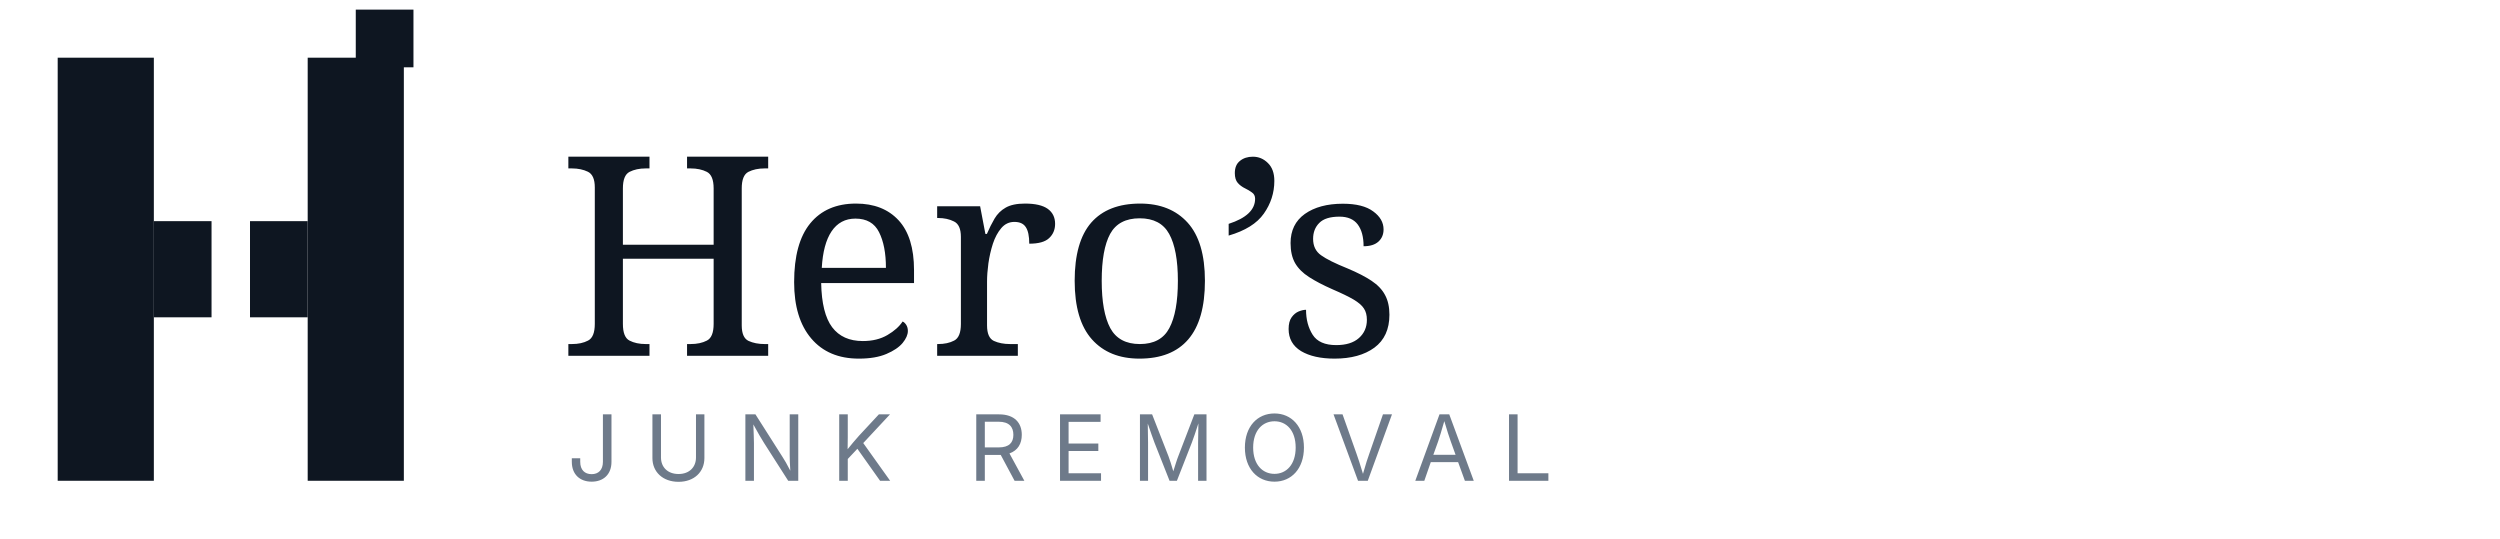
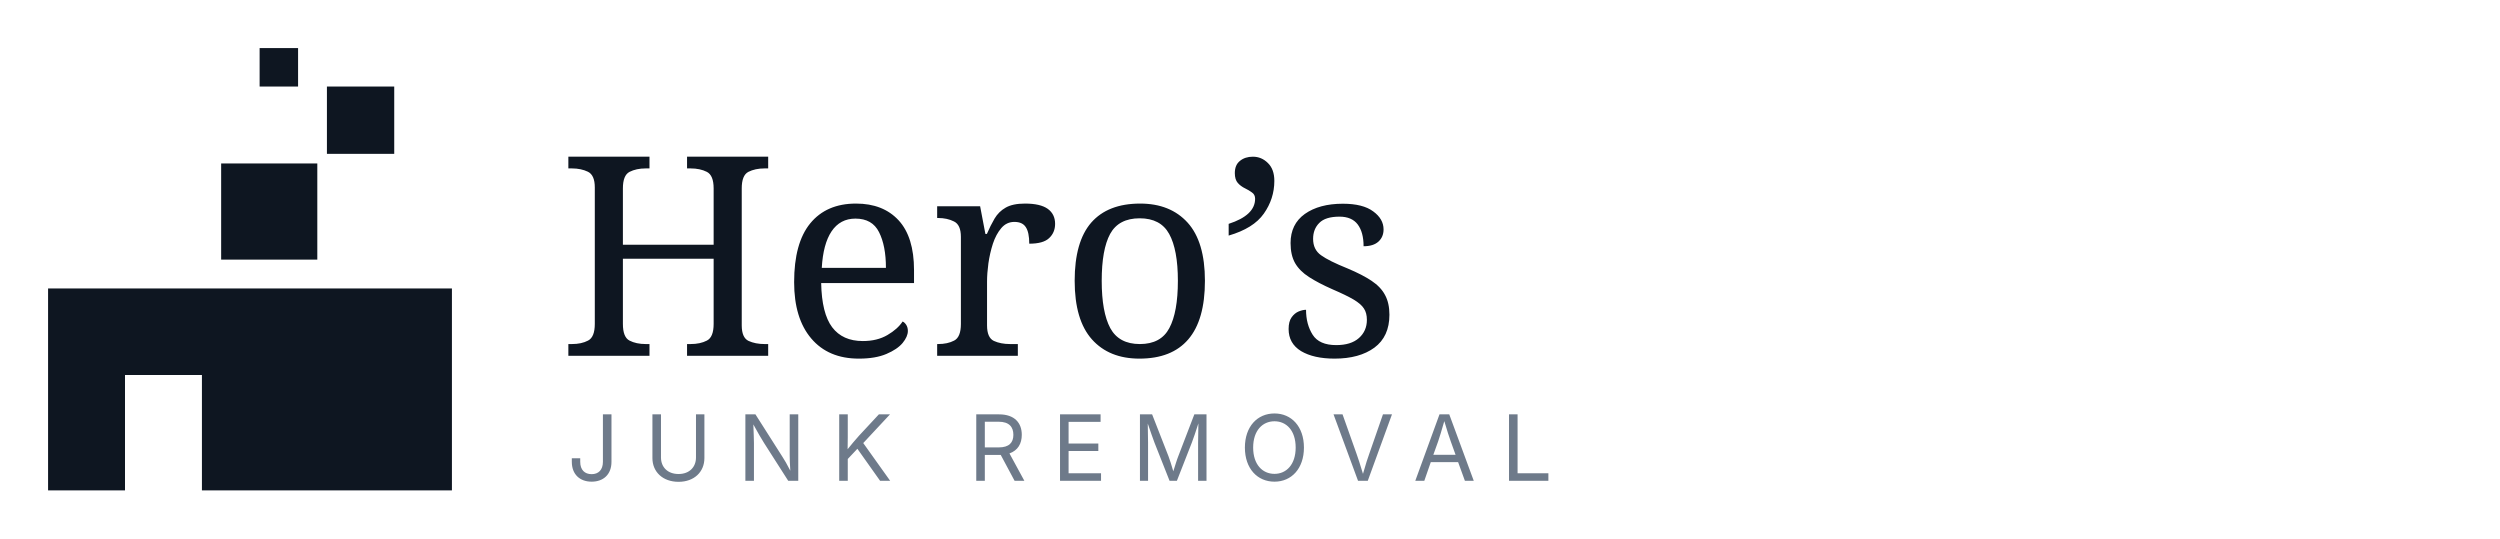
<svg xmlns="http://www.w3.org/2000/svg" viewBox="0 0 260 56" role="img" aria-label="Hero's Junk Removal">
-   <g fill="#0E1621">
-     <rect x="6" y="6" width="10" height="44" />
-     <rect x="32" y="6" width="10" height="44" />
-     <rect x="16" y="23" width="6" height="10" />
-     <rect x="26" y="23" width="6" height="10" />
-     <rect x="37" y="1" width="6" height="6" />
+   <g fill="#0E1621" transform="translate(2,4)">
+     <path d="M3 26 H45 V47 H19 V35 H11 V47 H3 Z" />
+     <rect x="21" y="13" width="10" height="10" />
+     <rect x="32" y="5" width="7" height="7" />
+     <rect x="25" y="1" width="4" height="4" />
  </g>
  <text x="58" y="37" font-family="Fraunces, Georgia, serif" font-size="29" font-weight="500" fill="#0E1621">Hero’s</text>
  <text x="59" y="50" font-family="Inter, system-ui, sans-serif" font-size="9.5" letter-spacing="2.6" fill="#6E7A8A">JUNK REMOVAL</text>
</svg>
